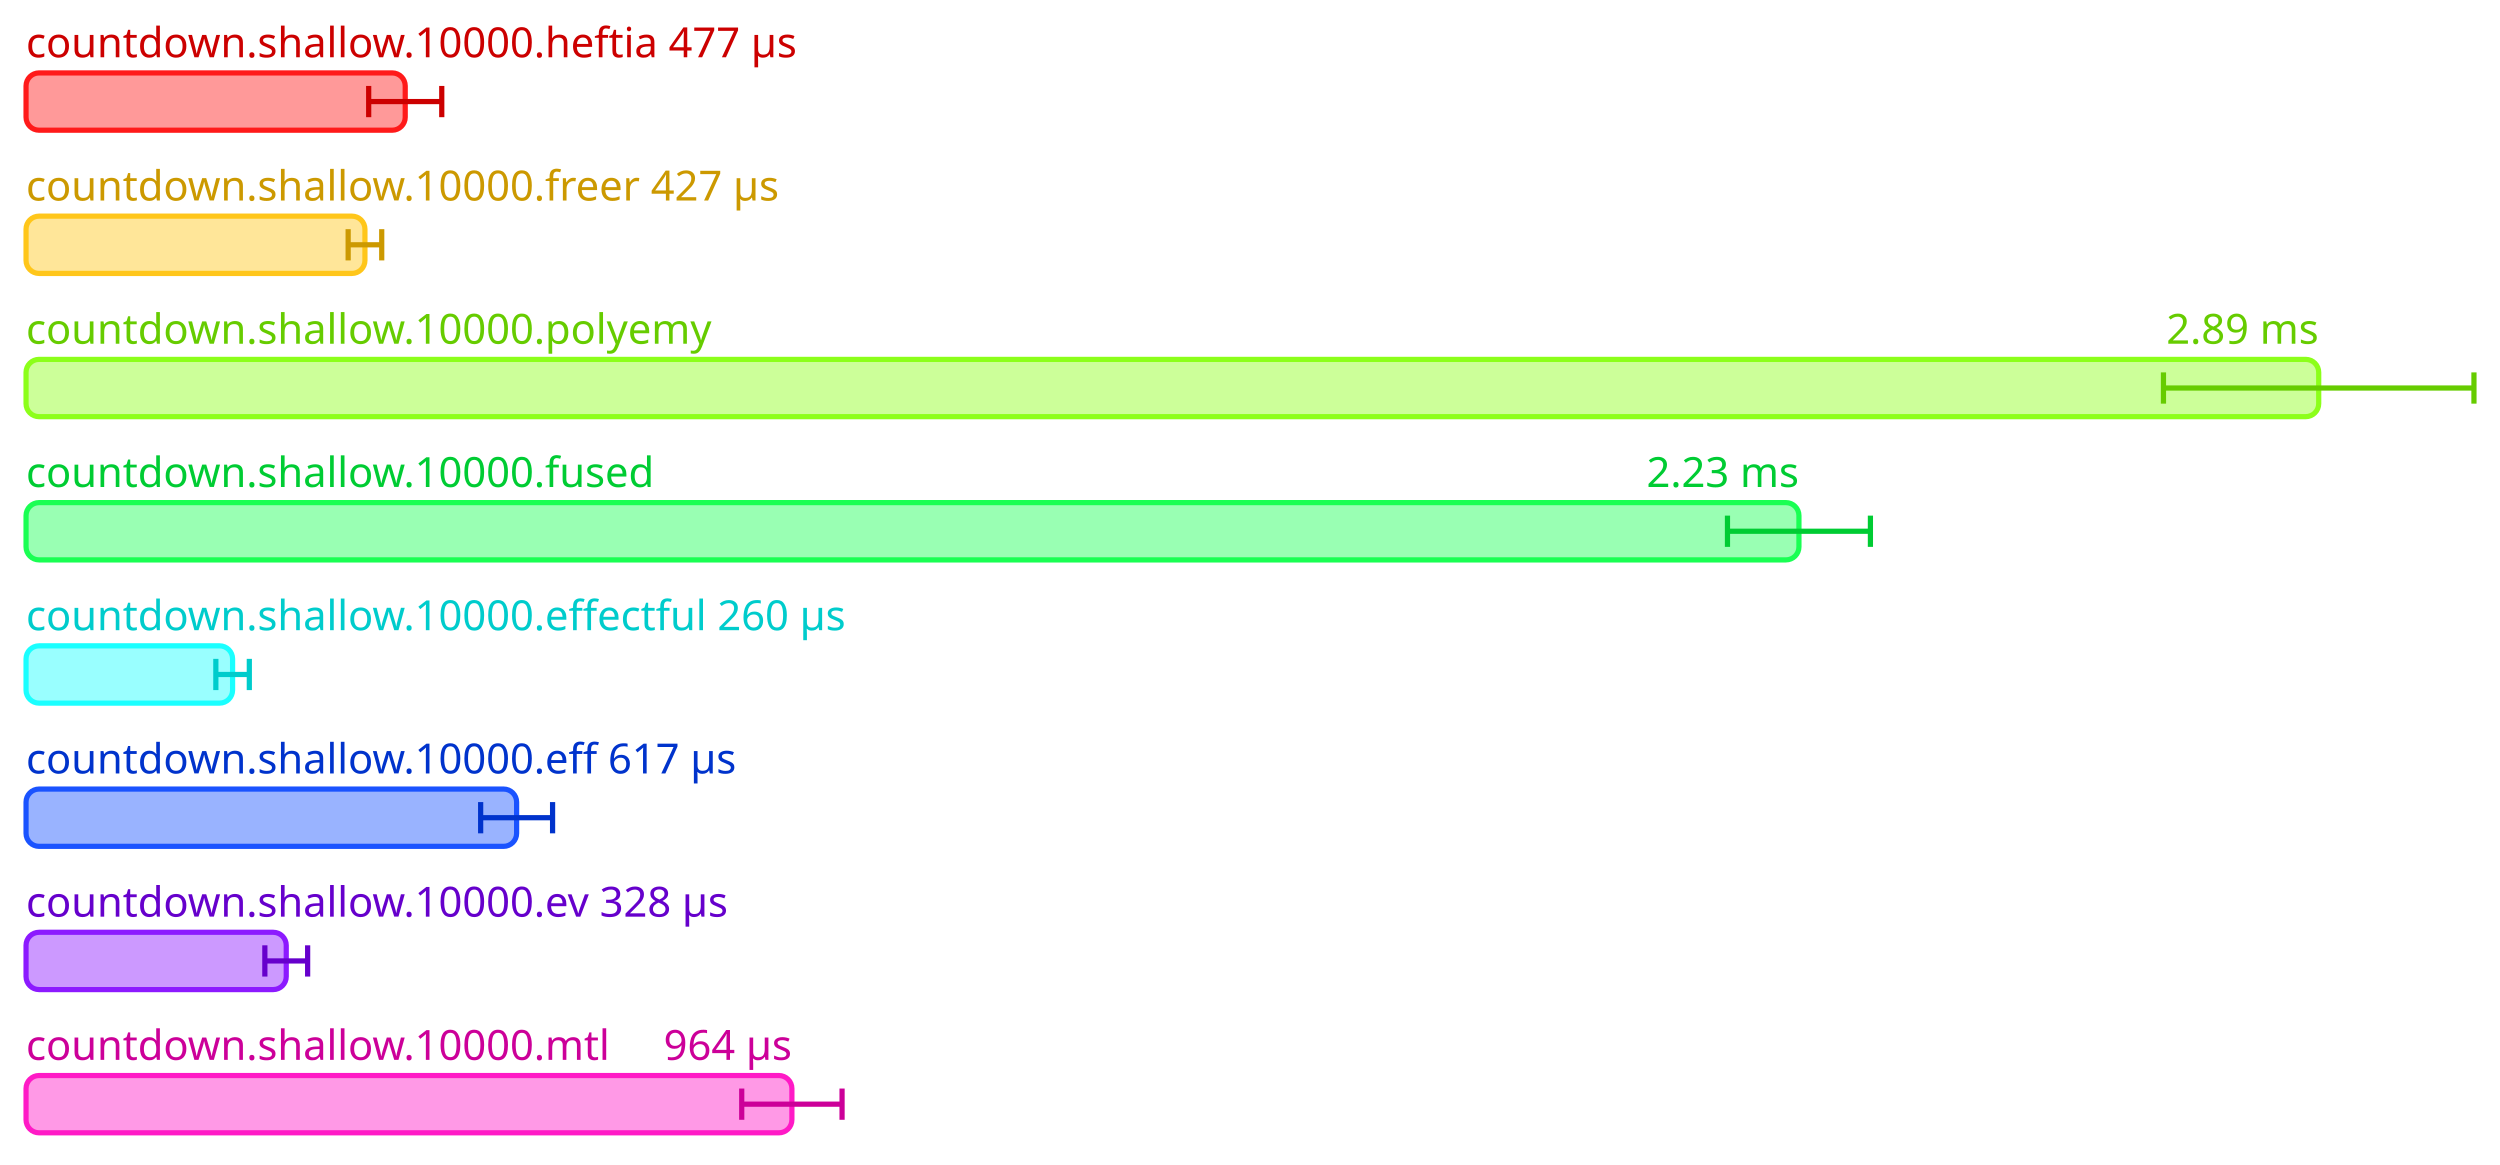
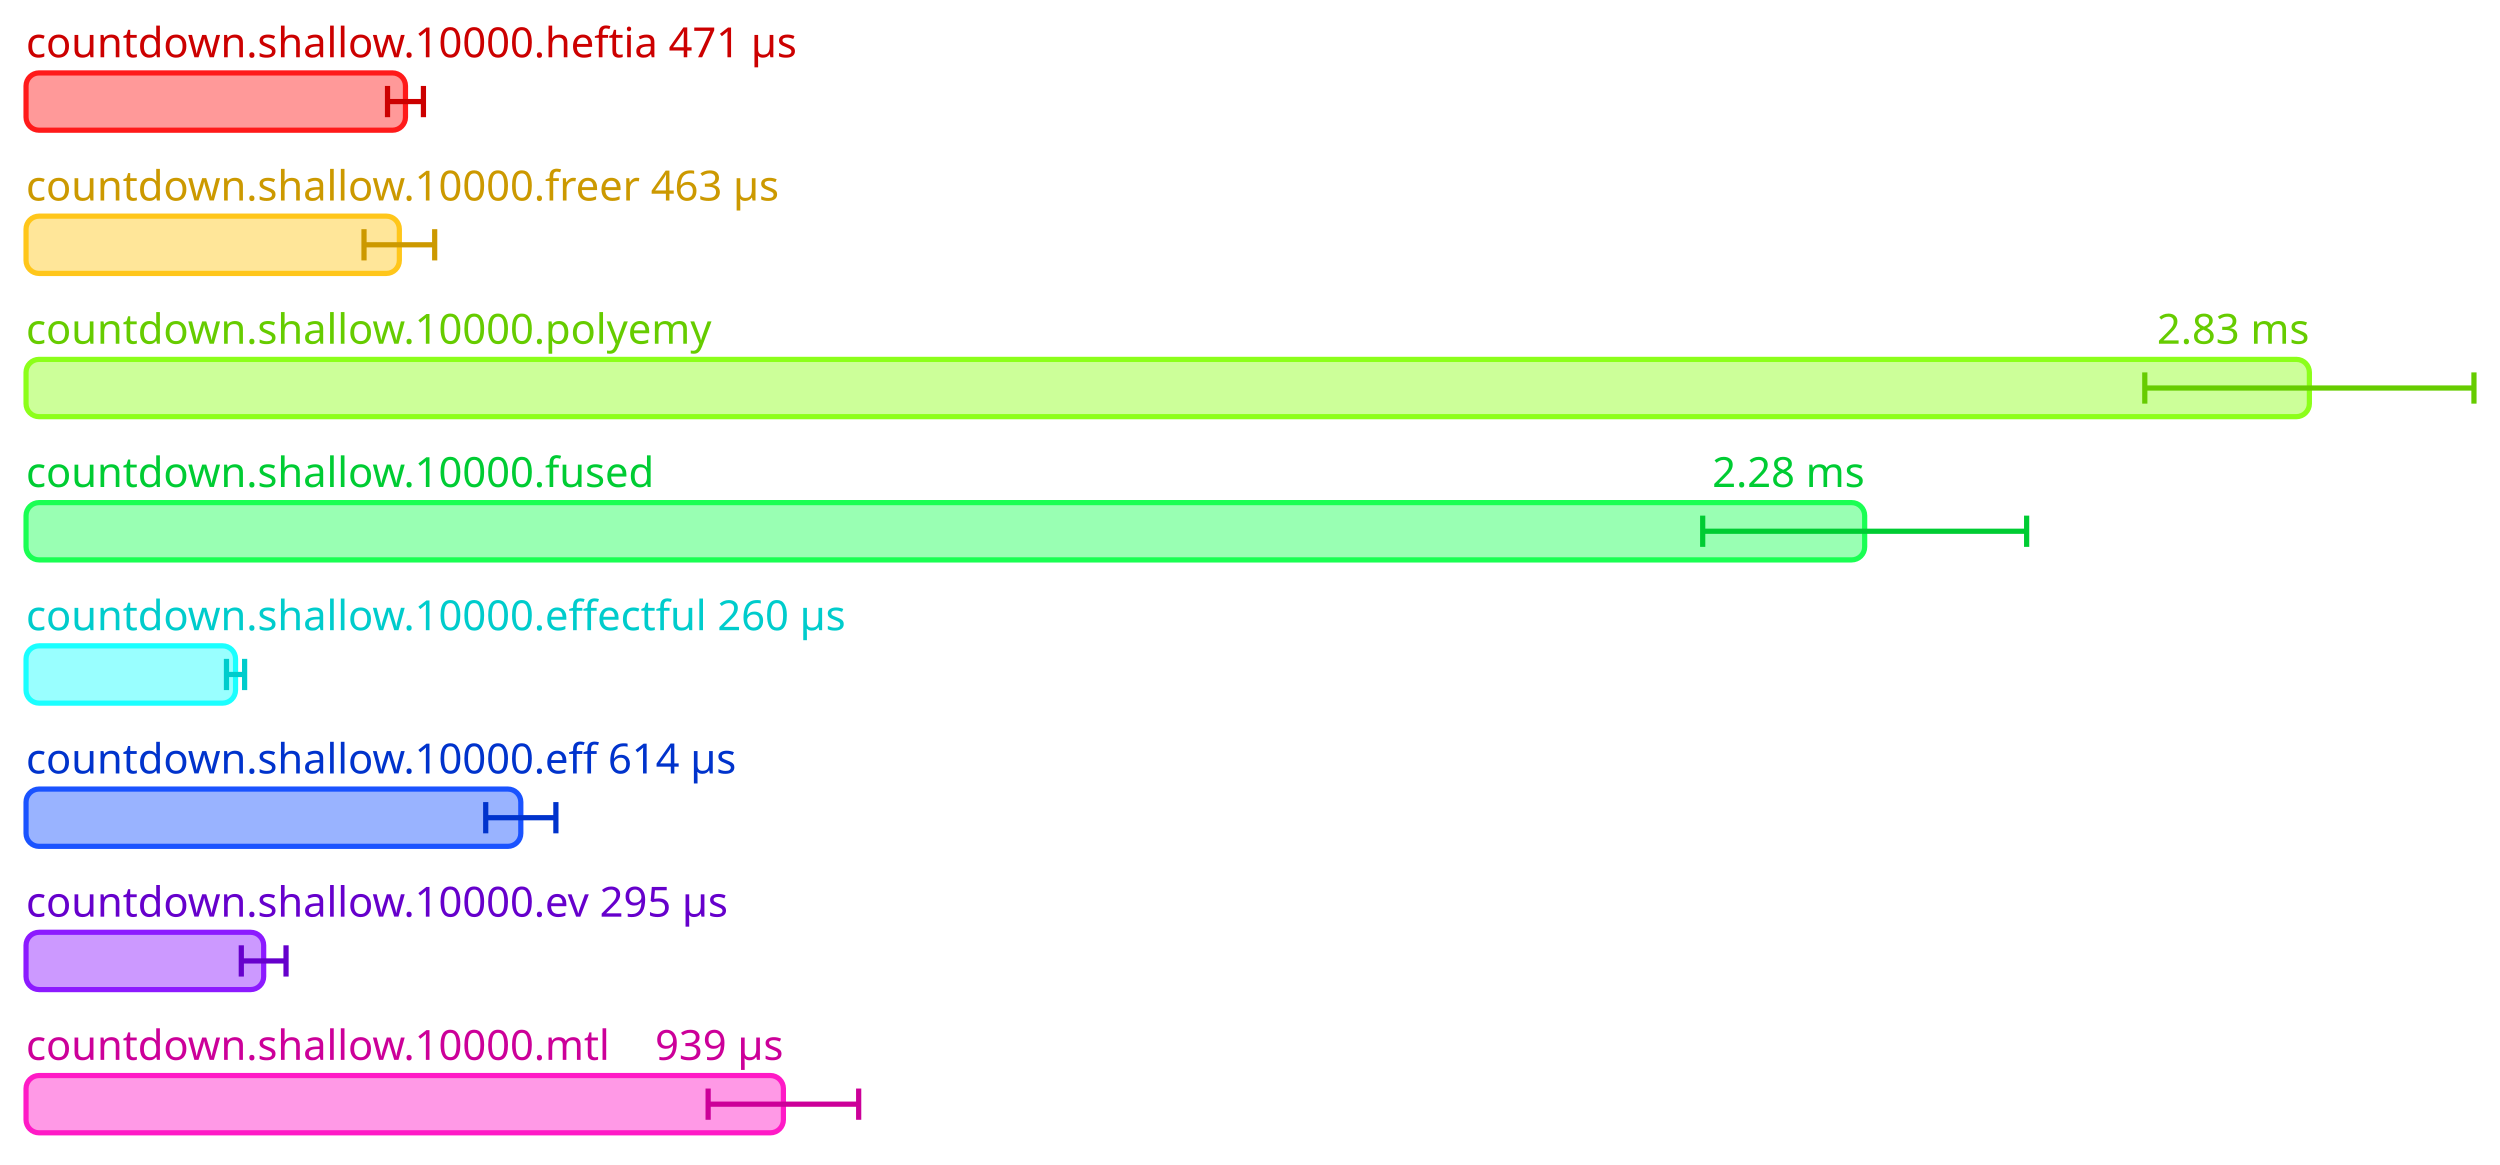
<svg xmlns="http://www.w3.org/2000/svg" height="447" width="960.0" font-size="16" font-family="sans-serif" stroke-width="2">
  <g transform="translate(10.0 0)">
-     <text fill="hsl(0, 100%, 40%)" y="22">countdown.shallow.10000.heftia 477  μs</text>
+     <text fill="hsl(0, 100%, 40%)" y="22">countdown.shallow.10000.heftia 471  μs</text>
    <g>
-       <rect y="28" rx="5" height="22" width="145.606" fill="hsl(0, 100%, 80%)" stroke="hsl(0, 100%, 55%)" />
+       <rect y="28" rx="5" height="22" width="145.703" fill="hsl(0, 100%, 80%)" stroke="hsl(0, 100%, 55%)" />
      <g stroke="hsl(0, 100%, 40%)">
-         <line x1="131.575" x2="159.637" y1="39" y2="39" />
-         <line x1="131.575" x2="131.575" y1="33" y2="45" />
-         <line x1="159.637" x2="159.637" y1="33" y2="45" />
+         <line x1="138.809" x2="152.597" y1="39" y2="39" />
+         <line x1="138.809" x2="138.809" y1="33" y2="45" />
+         <line x1="152.597" x2="152.597" y1="33" y2="45" />
      </g>
    </g>
-     <text fill="hsl(45, 100%, 40%)" y="77">countdown.shallow.10000.freer 427  μs</text>
+     <text fill="hsl(45, 100%, 40%)" y="77">countdown.shallow.10000.freer 463  μs</text>
    <g>
-       <rect y="83" rx="5" height="22" width="130.136" fill="hsl(45, 100%, 80%)" stroke="hsl(45, 100%, 55%)" />
+       <rect y="83" rx="5" height="22" width="143.349" fill="hsl(45, 100%, 80%)" stroke="hsl(45, 100%, 55%)" />
      <g stroke="hsl(45, 100%, 40%)">
-         <line x1="123.691" x2="136.582" y1="94" y2="94" />
-         <line x1="123.691" x2="123.691" y1="88" y2="100" />
-         <line x1="136.582" x2="136.582" y1="88" y2="100" />
+         <line x1="129.779" x2="156.919" y1="94" y2="94" />
+         <line x1="129.779" x2="129.779" y1="88" y2="100" />
+         <line x1="156.919" x2="156.919" y1="88" y2="100" />
      </g>
    </g>
    <g fill="hsl(90, 100%, 40%)">
      <text y="132">countdown.shallow.10000.polyemy</text>
-       <text y="132" x="880.385" text-anchor="end">2.89 ms</text>
+       <text y="132" x="876.8" text-anchor="end">2.83 ms</text>
    </g>
    <g>
-       <rect y="138" rx="5" height="22" width="880.385" fill="hsl(90, 100%, 80%)" stroke="hsl(90, 100%, 55%)" />
+       <rect y="138" rx="5" height="22" width="876.8" fill="hsl(90, 100%, 80%)" stroke="hsl(90, 100%, 55%)" />
      <g stroke="hsl(90, 100%, 40%)">
-         <line x1="820.77" x2="940.0" y1="149" y2="149" />
-         <line x1="820.77" x2="820.77" y1="143" y2="155" />
+         <line x1="813.599" x2="940.0" y1="149" y2="149" />
+         <line x1="813.599" x2="813.599" y1="143" y2="155" />
        <line x1="940.0" x2="940.0" y1="143" y2="155" />
      </g>
    </g>
    <g fill="hsl(135, 100%, 40%)">
      <text y="187">countdown.shallow.10000.fused</text>
-       <text y="187" x="680.794" text-anchor="end">2.23 ms</text>
+       <text y="187" x="706.032" text-anchor="end">2.28 ms</text>
    </g>
    <g>
-       <rect y="193" rx="5" height="22" width="680.794" fill="hsl(135, 100%, 80%)" stroke="hsl(135, 100%, 55%)" />
+       <rect y="193" rx="5" height="22" width="706.032" fill="hsl(135, 100%, 80%)" stroke="hsl(135, 100%, 55%)" />
      <g stroke="hsl(135, 100%, 40%)">
-         <line x1="653.35" x2="708.239" y1="204" y2="204" />
-         <line x1="653.35" x2="653.35" y1="198" y2="210" />
-         <line x1="708.239" x2="708.239" y1="198" y2="210" />
+         <line x1="643.833" x2="768.231" y1="204" y2="204" />
+         <line x1="643.833" x2="643.833" y1="198" y2="210" />
+         <line x1="768.231" x2="768.231" y1="198" y2="210" />
      </g>
    </g>
    <text fill="hsl(180, 100%, 40%)" y="242">countdown.shallow.10000.effectful 260  μs</text>
    <g>
-       <rect y="248" rx="5" height="22" width="79.311" fill="hsl(180, 100%, 80%)" stroke="hsl(180, 100%, 55%)" />
+       <rect y="248" rx="5" height="22" width="80.447" fill="hsl(180, 100%, 80%)" stroke="hsl(180, 100%, 55%)" />
      <g stroke="hsl(180, 100%, 40%)">
-         <line x1="72.884" x2="85.739" y1="259" y2="259" />
-         <line x1="72.884" x2="72.884" y1="253" y2="265" />
-         <line x1="85.739" x2="85.739" y1="253" y2="265" />
+         <line x1="76.963" x2="83.932" y1="259" y2="259" />
+         <line x1="76.963" x2="76.963" y1="253" y2="265" />
+         <line x1="83.932" x2="83.932" y1="253" y2="265" />
      </g>
    </g>
-     <text fill="hsl(225, 100%, 40%)" y="297">countdown.shallow.10000.eff 617  μs</text>
+     <text fill="hsl(225, 100%, 40%)" y="297">countdown.shallow.10000.eff 614  μs</text>
    <g>
-       <rect y="303" rx="5" height="22" width="188.38" fill="hsl(225, 100%, 80%)" stroke="hsl(225, 100%, 55%)" />
+       <rect y="303" rx="5" height="22" width="189.989" fill="hsl(225, 100%, 80%)" stroke="hsl(225, 100%, 55%)" />
      <g stroke="hsl(225, 100%, 40%)">
-         <line x1="174.571" x2="202.189" y1="314" y2="314" />
-         <line x1="174.571" x2="174.571" y1="308" y2="320" />
-         <line x1="202.189" x2="202.189" y1="308" y2="320" />
+         <line x1="176.518" x2="203.46" y1="314" y2="314" />
+         <line x1="176.518" x2="176.518" y1="308" y2="320" />
+         <line x1="203.46" x2="203.46" y1="308" y2="320" />
      </g>
    </g>
-     <text fill="hsl(270, 100%, 40%)" y="352">countdown.shallow.10000.ev 328  μs</text>
+     <text fill="hsl(270, 100%, 40%)" y="352">countdown.shallow.10000.ev 295  μs</text>
    <g>
-       <rect y="358" rx="5" height="22" width="99.917" fill="hsl(270, 100%, 80%)" stroke="hsl(270, 100%, 55%)" />
+       <rect y="358" rx="5" height="22" width="91.249" fill="hsl(270, 100%, 80%)" stroke="hsl(270, 100%, 55%)" />
      <g stroke="hsl(270, 100%, 40%)">
-         <line x1="91.703" x2="108.132" y1="369" y2="369" />
-         <line x1="91.703" x2="91.703" y1="363" y2="375" />
-         <line x1="108.132" x2="108.132" y1="363" y2="375" />
+         <line x1="82.659" x2="99.839" y1="369" y2="369" />
+         <line x1="82.659" x2="82.659" y1="363" y2="375" />
+         <line x1="99.839" x2="99.839" y1="363" y2="375" />
      </g>
    </g>
    <g fill="hsl(315, 100%, 40%)">
      <text y="407">countdown.shallow.10000.mtl</text>
-       <text y="407" x="294.087" text-anchor="end">964  μs</text>
+       <text y="407" x="290.825" text-anchor="end">939  μs</text>
    </g>
    <g>
-       <rect y="413" rx="5" height="22" width="294.087" fill="hsl(315, 100%, 80%)" stroke="hsl(315, 100%, 55%)" />
+       <rect y="413" rx="5" height="22" width="290.825" fill="hsl(315, 100%, 80%)" stroke="hsl(315, 100%, 55%)" />
      <g stroke="hsl(315, 100%, 40%)">
-         <line x1="274.824" x2="313.349" y1="424" y2="424" />
-         <line x1="274.824" x2="274.824" y1="418" y2="430" />
-         <line x1="313.349" x2="313.349" y1="418" y2="430" />
+         <line x1="261.922" x2="319.728" y1="424" y2="424" />
+         <line x1="261.922" x2="261.922" y1="418" y2="430" />
+         <line x1="319.728" x2="319.728" y1="418" y2="430" />
      </g>
    </g>
  </g>
</svg>
